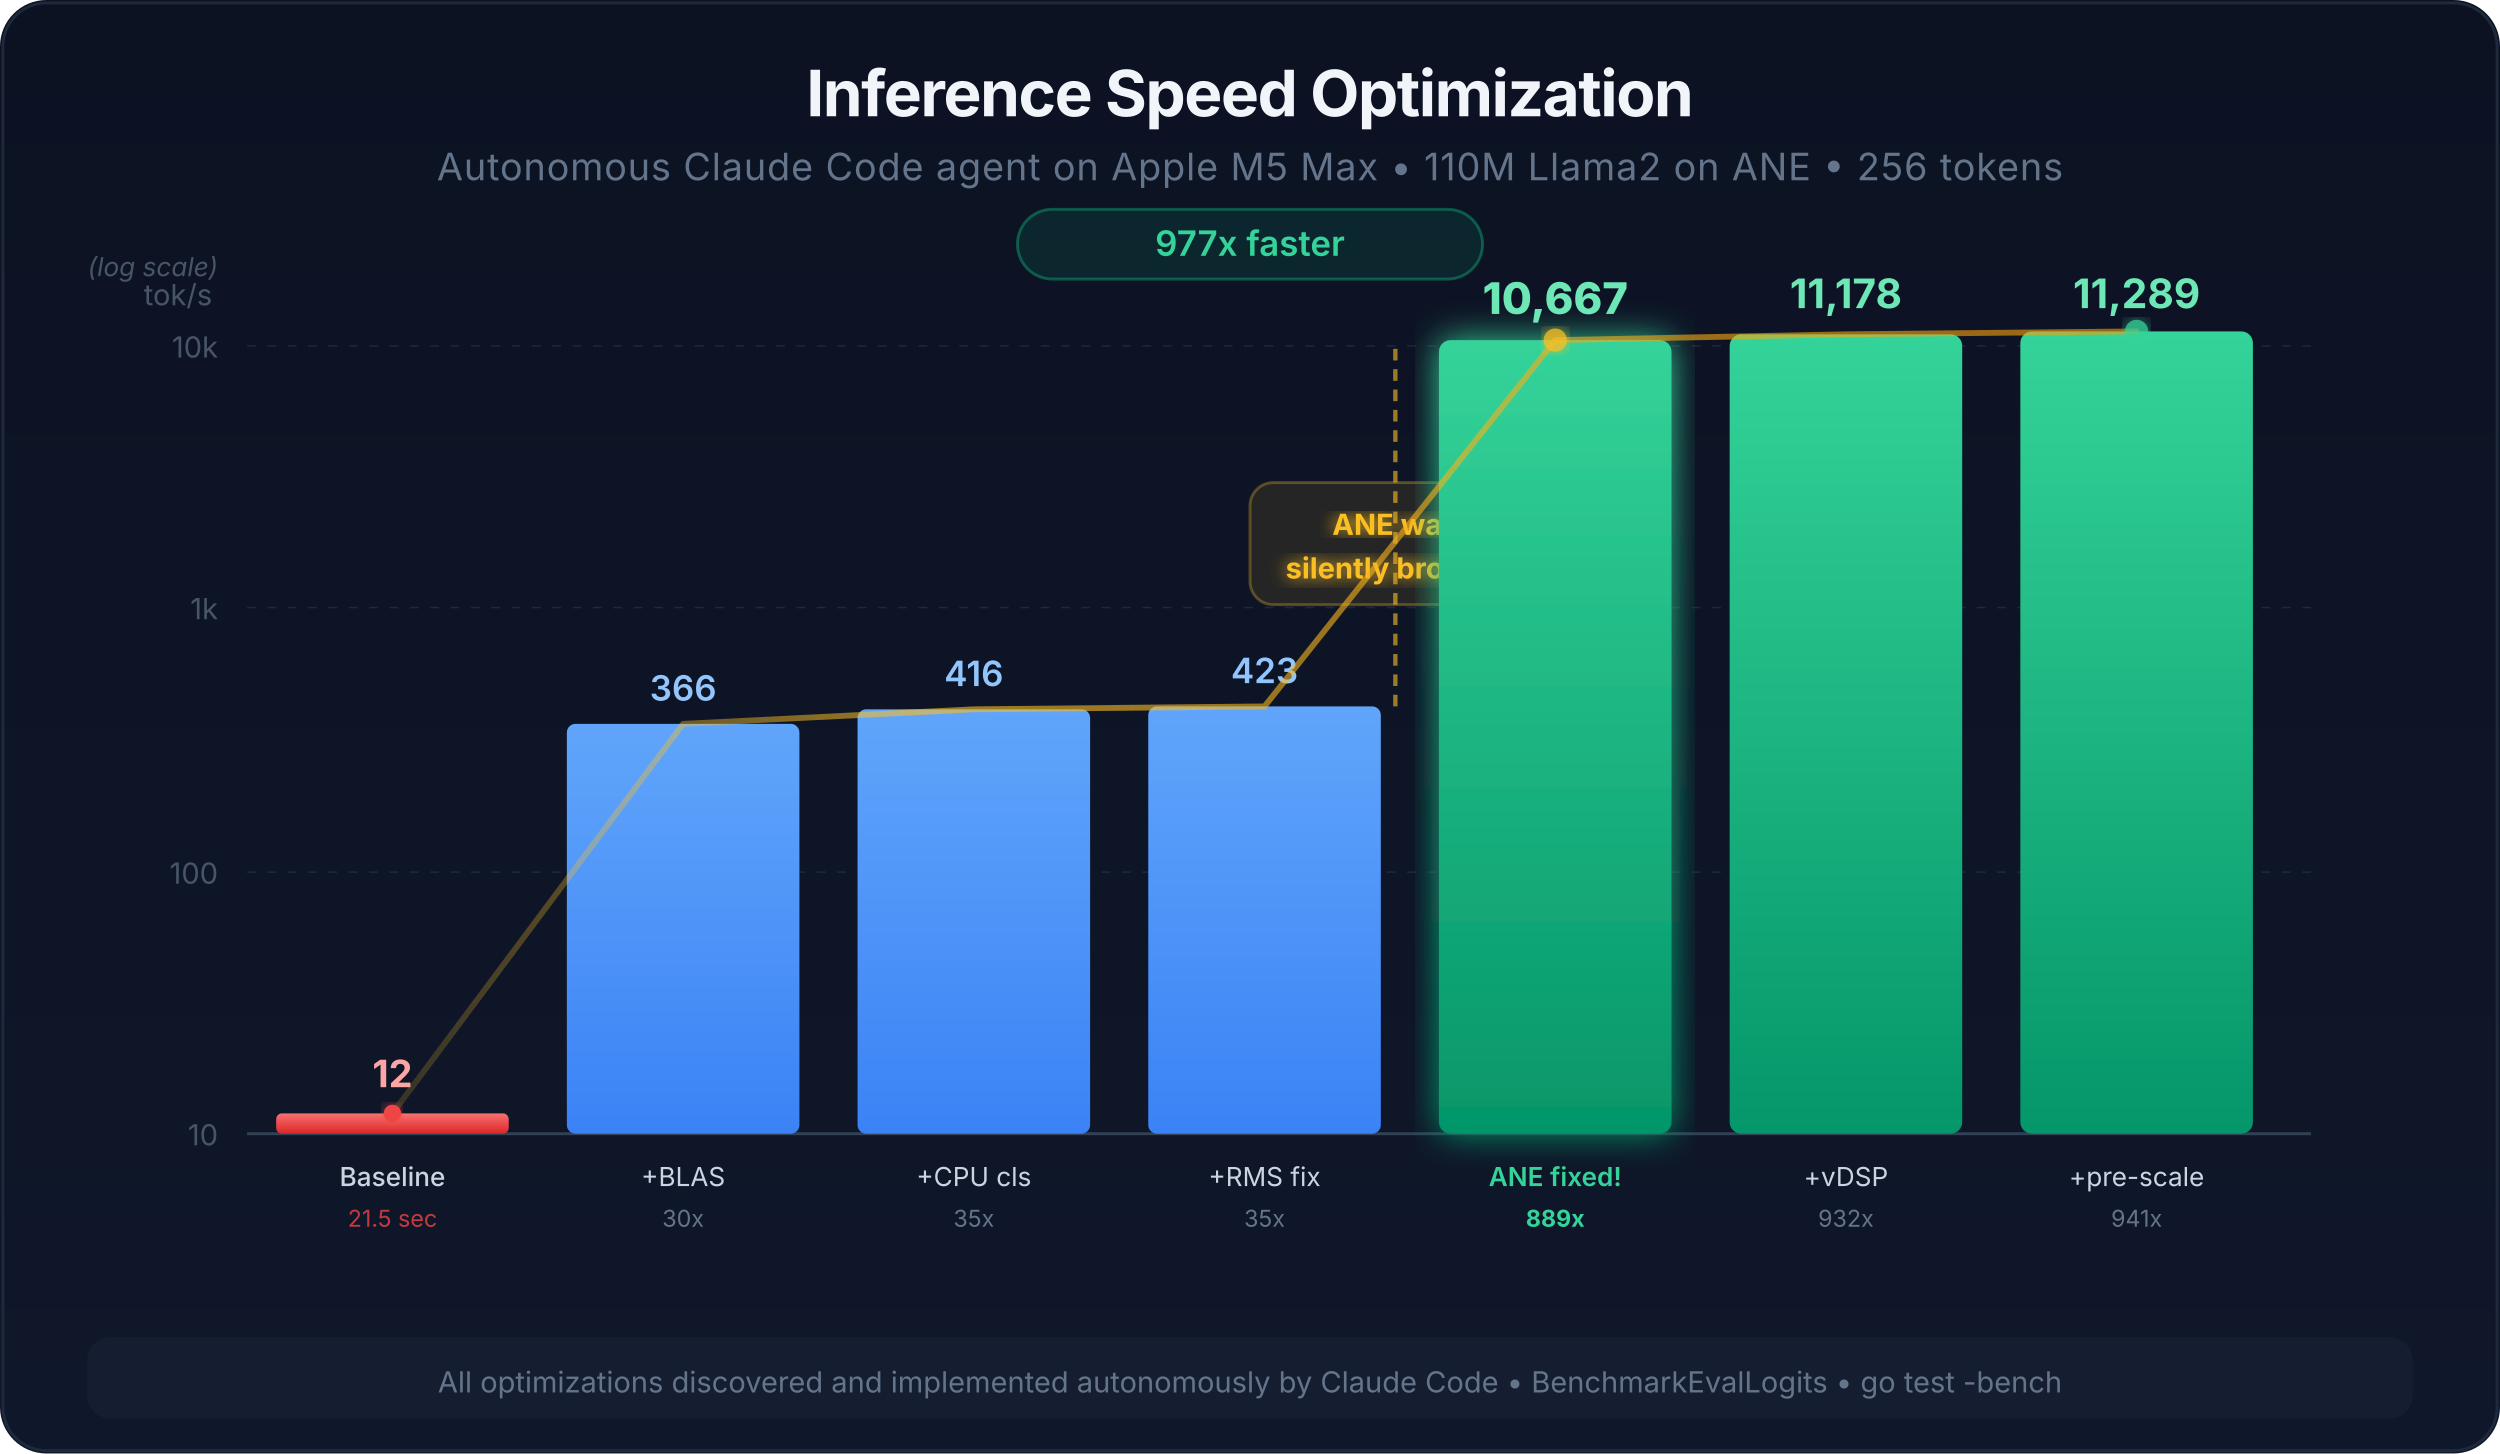
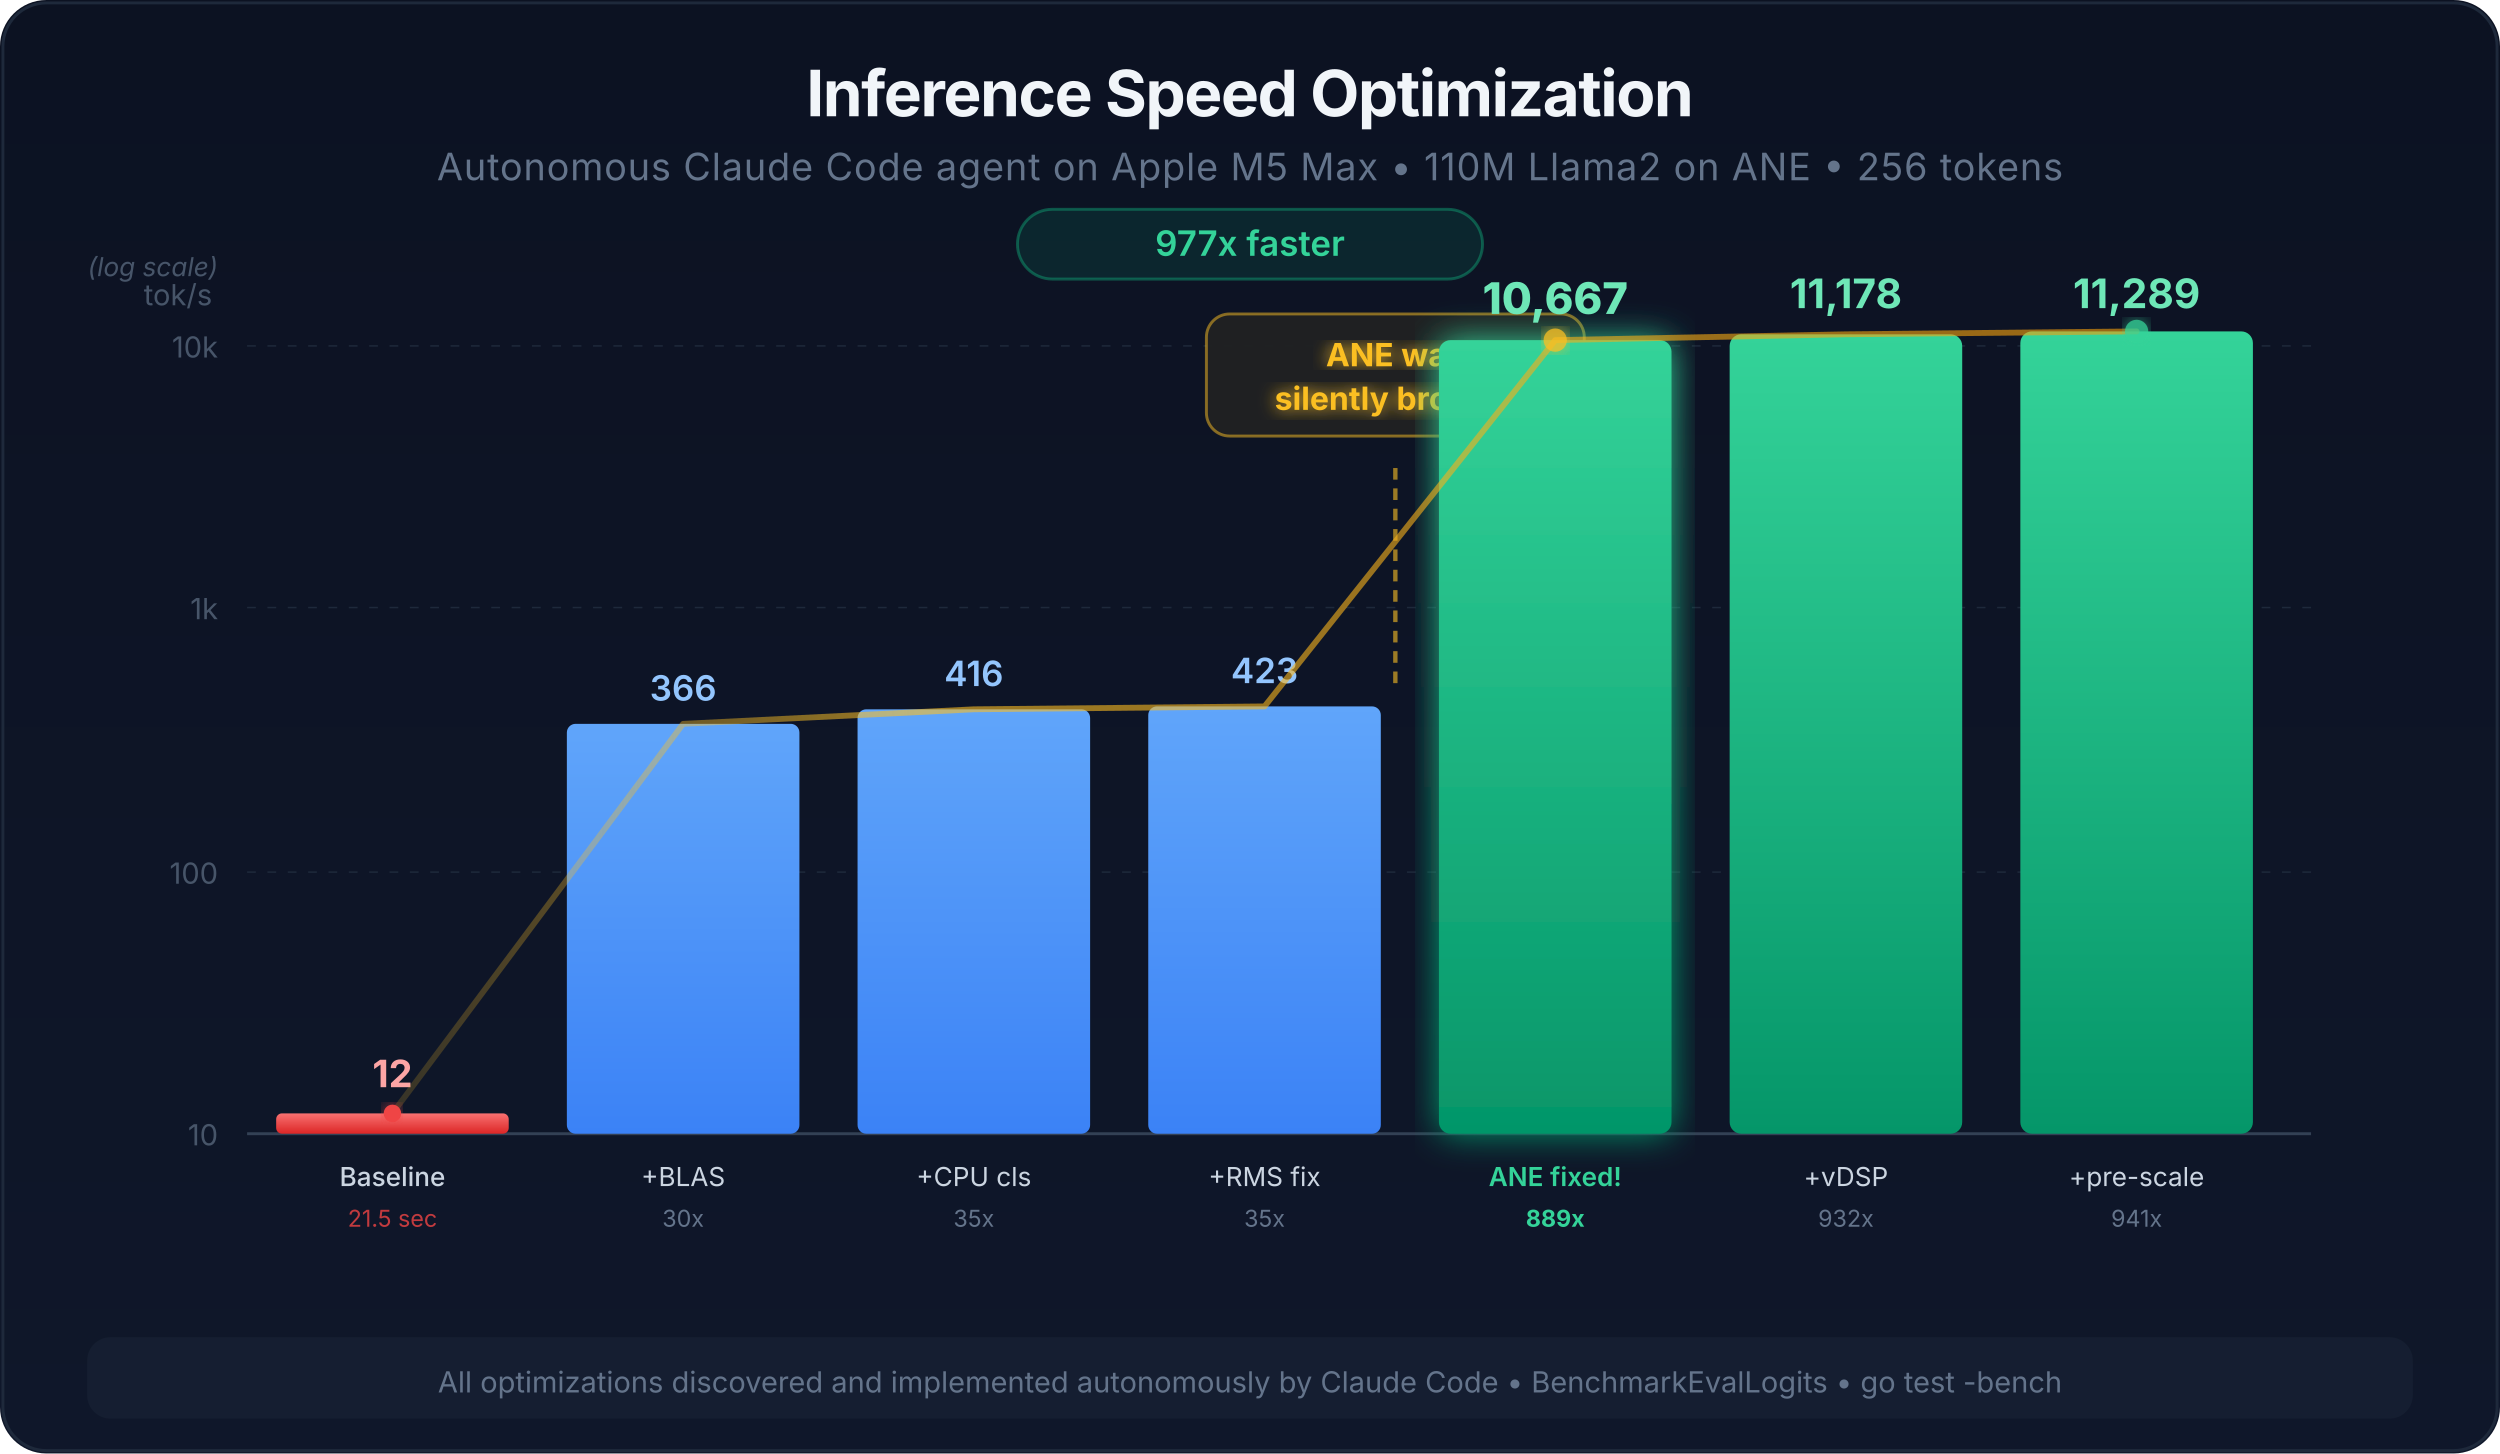
<svg xmlns="http://www.w3.org/2000/svg" viewBox="0 0 860 500" font-family="'SF Pro Display', system-ui, -apple-system, sans-serif">
  <defs>
    <linearGradient id="bg" x1="0" y1="0" x2="0" y2="1">
      <stop offset="0%" stop-color="#0c1222" />
      <stop offset="100%" stop-color="#0f172a" />
    </linearGradient>
    <linearGradient id="barSmall" x1="0" y1="0" x2="0" y2="1">
      <stop offset="0%" stop-color="#60a5fa" />
      <stop offset="100%" stop-color="#3b82f6" />
    </linearGradient>
    <linearGradient id="barBig" x1="0" y1="0" x2="0" y2="1">
      <stop offset="0%" stop-color="#34d399" />
      <stop offset="100%" stop-color="#059669" />
    </linearGradient>
    <linearGradient id="barRed" x1="0" y1="0" x2="0" y2="1">
      <stop offset="0%" stop-color="#f87171" />
      <stop offset="100%" stop-color="#dc2626" />
    </linearGradient>
    <linearGradient id="glowLine" x1="0" y1="0" x2="1" y2="0">
      <stop offset="0%" stop-color="#fbbf24" stop-opacity="0.3" />
      <stop offset="30%" stop-color="#fbbf24" stop-opacity="1" />
      <stop offset="100%" stop-color="#f59e0b" stop-opacity="1" />
    </linearGradient>
    <filter id="glow">
      <feGaussianBlur stdDeviation="3" result="blur" />
      <feMerge>
        <feMergeNode in="blur" />
        <feMergeNode in="SourceGraphic" />
      </feMerge>
    </filter>
    <filter id="softGlow">
      <feGaussianBlur stdDeviation="6" result="blur" />
      <feMerge>
        <feMergeNode in="blur" />
        <feMergeNode in="SourceGraphic" />
      </feMerge>
    </filter>
  </defs>
  <rect width="860" height="500" rx="16" fill="url(#bg)" />
  <rect x="1" y="1" width="858" height="498" rx="15" fill="none" stroke="#1e293b" stroke-width="1" />
  <text x="430" y="40" text-anchor="middle" fill="#f1f5f9" font-size="22" font-weight="700" letter-spacing="-0.5">Inference Speed Optimization</text>
  <text x="430" y="62" text-anchor="middle" fill="#64748b" font-size="13" letter-spacing="0.3">Autonomous Claude Code agent on Apple M5 Max  •  110M Llama2 on ANE  •  256 tokens</text>
  <rect x="350" y="72" width="160" height="24" rx="12" fill="#059669" opacity="0.15" />
  <rect x="350" y="72" width="160" height="24" rx="12" fill="none" stroke="#10b981" stroke-width="1" opacity="0.4" />
  <text x="430" y="88" text-anchor="middle" fill="#34d399" font-size="12" font-weight="600">977x faster</text>
  <g transform="translate(85, 110)">
    <text x="-12" y="-5" text-anchor="end" fill="#475569" font-size="10">tok/s</text>
    <text x="-10" y="-15" text-anchor="end" fill="#475569" font-size="9" font-style="italic">(log scale)</text>
    <line x1="0" y1="9" x2="710" y2="9" stroke="#1e293b" stroke-width="0.5" stroke-dasharray="3,4" />
    <text x="-10" y="13" text-anchor="end" fill="#475569" font-size="10">10k</text>
    <line x1="0" y1="99" x2="710" y2="99" stroke="#1e293b" stroke-width="0.5" stroke-dasharray="3,4" />
    <text x="-10" y="103" text-anchor="end" fill="#475569" font-size="10">1k</text>
    <line x1="0" y1="190" x2="710" y2="190" stroke="#1e293b" stroke-width="0.5" stroke-dasharray="3,4" />
    <text x="-10" y="194" text-anchor="end" fill="#475569" font-size="10">100</text>
    <line x1="0" y1="280" x2="710" y2="280" stroke="#334155" stroke-width="1" />
    <text x="-10" y="284" text-anchor="end" fill="#475569" font-size="10">10</text>
    <rect x="10" y="273" width="80" height="7" rx="2" fill="url(#barRed)" />
    <text x="50" y="264" text-anchor="middle" fill="#fca5a5" font-size="13" font-weight="700">12</text>
    <text x="50" y="298" text-anchor="middle" fill="#cbd5e1" font-size="9" font-weight="500">Baseline</text>
    <text x="50" y="312" text-anchor="middle" fill="#ef4444" font-size="8" opacity="0.8">21.5 sec</text>
    <rect x="110" y="139" width="80" height="141" rx="3" fill="url(#barSmall)" />
    <text x="150" y="131" text-anchor="middle" fill="#93c5fd" font-size="12" font-weight="600">366</text>
    <text x="150" y="298" text-anchor="middle" fill="#cbd5e1" font-size="9">+BLAS</text>
    <text x="150" y="312" text-anchor="middle" fill="#64748b" font-size="8">30x</text>
    <rect x="210" y="134" width="80" height="146" rx="3" fill="url(#barSmall)" />
    <text x="250" y="126" text-anchor="middle" fill="#93c5fd" font-size="12" font-weight="600">416</text>
    <text x="250" y="298" text-anchor="middle" fill="#cbd5e1" font-size="9">+CPU cls</text>
    <text x="250" y="312" text-anchor="middle" fill="#64748b" font-size="8">35x</text>
    <rect x="310" y="133" width="80" height="147" rx="3" fill="url(#barSmall)" />
    <text x="350" y="125" text-anchor="middle" fill="#93c5fd" font-size="12" font-weight="600">423</text>
    <text x="350" y="298" text-anchor="middle" fill="#cbd5e1" font-size="9">+RMS fix</text>
    <text x="350" y="312" text-anchor="middle" fill="#64748b" font-size="8">35x</text>
-     <line x1="395" y1="133" x2="395" y2="7" stroke="#fbbf24" stroke-width="1.5" stroke-dasharray="4,3" opacity="0.6" />
-     <rect x="345" y="56" width="100" height="42" rx="8" fill="#fbbf24" opacity="0.1" />
-     <rect x="345" y="56" width="100" height="42" rx="8" fill="none" stroke="#fbbf24" stroke-width="1" opacity="0.3" />
-     <text x="395" y="74" text-anchor="middle" fill="#fbbf24" font-size="10" font-weight="700" filter="url(#glow)">ANE was</text>
-     <text x="395" y="89" text-anchor="middle" fill="#fbbf24" font-size="10" font-weight="700" filter="url(#glow)">silently broken!</text>
+     <line x1="395" y1="125" x2="395" y2="50" stroke="#fbbf24" stroke-width="1.5" stroke-dasharray="4,3" opacity="0.6" />
+     <rect x="330" y="-2" width="130" height="42" rx="8" fill="#0c1222" opacity="0.95" />
+     <rect x="330" y="-2" width="130" height="42" rx="8" fill="#fbbf24" opacity="0.08" />
+     <rect x="330" y="-2" width="130" height="42" rx="8" fill="none" stroke="#fbbf24" stroke-width="1" opacity="0.5" />
+     <text x="395" y="16" text-anchor="middle" fill="#fbbf24" font-size="11" font-weight="700" filter="url(#glow)">ANE was</text>
+     <text x="395" y="31" text-anchor="middle" fill="#fbbf24" font-size="11" font-weight="700" filter="url(#glow)">silently broken!</text>
    <rect x="410" y="7" width="80" height="273" rx="4" fill="url(#barBig)" filter="url(#softGlow)" />
    <text x="450" y="-2" text-anchor="middle" fill="#6ee7b7" font-size="15" font-weight="800">10,667</text>
    <text x="450" y="298" text-anchor="middle" fill="#34d399" font-size="9" font-weight="600">ANE fixed!</text>
    <text x="450" y="312" text-anchor="middle" fill="#34d399" font-size="8" font-weight="700">889x</text>
    <rect x="510" y="5" width="80" height="275" rx="4" fill="url(#barBig)" />
    <text x="550" y="-4" text-anchor="middle" fill="#6ee7b7" font-size="14" font-weight="700">11,178</text>
    <text x="550" y="298" text-anchor="middle" fill="#cbd5e1" font-size="9">+vDSP</text>
    <text x="550" y="312" text-anchor="middle" fill="#64748b" font-size="8">932x</text>
    <rect x="610" y="4" width="80" height="276" rx="4" fill="url(#barBig)" />
    <text x="650" y="-4" text-anchor="middle" fill="#6ee7b7" font-size="14" font-weight="700">11,289</text>
    <text x="650" y="298" text-anchor="middle" fill="#cbd5e1" font-size="9">+pre-scale</text>
    <text x="650" y="312" text-anchor="middle" fill="#64748b" font-size="8">941x</text>
    <polyline points="50,273 150,139 250,134 350,133 450,7 550,5 650,4" fill="none" stroke="url(#glowLine)" stroke-width="2" stroke-linecap="round" stroke-linejoin="round" opacity="0.6" />
    <circle cx="50" cy="273" r="3" fill="#ef4444" filter="url(#glow)" />
    <circle cx="450" cy="7" r="4" fill="#fbbf24" opacity="0.8" filter="url(#glow)" />
    <circle cx="650" cy="4" r="4" fill="#34d399" opacity="0.8" filter="url(#glow)" />
  </g>
  <rect x="30" y="460" width="800" height="28" rx="8" fill="#1e293b" opacity="0.4" />
  <text x="430" y="479" text-anchor="middle" fill="#64748b" font-size="10">All optimizations discovered and implemented autonomously by Claude Code  •  BenchmarkEvalLogits  •  go test -bench</text>
</svg>
